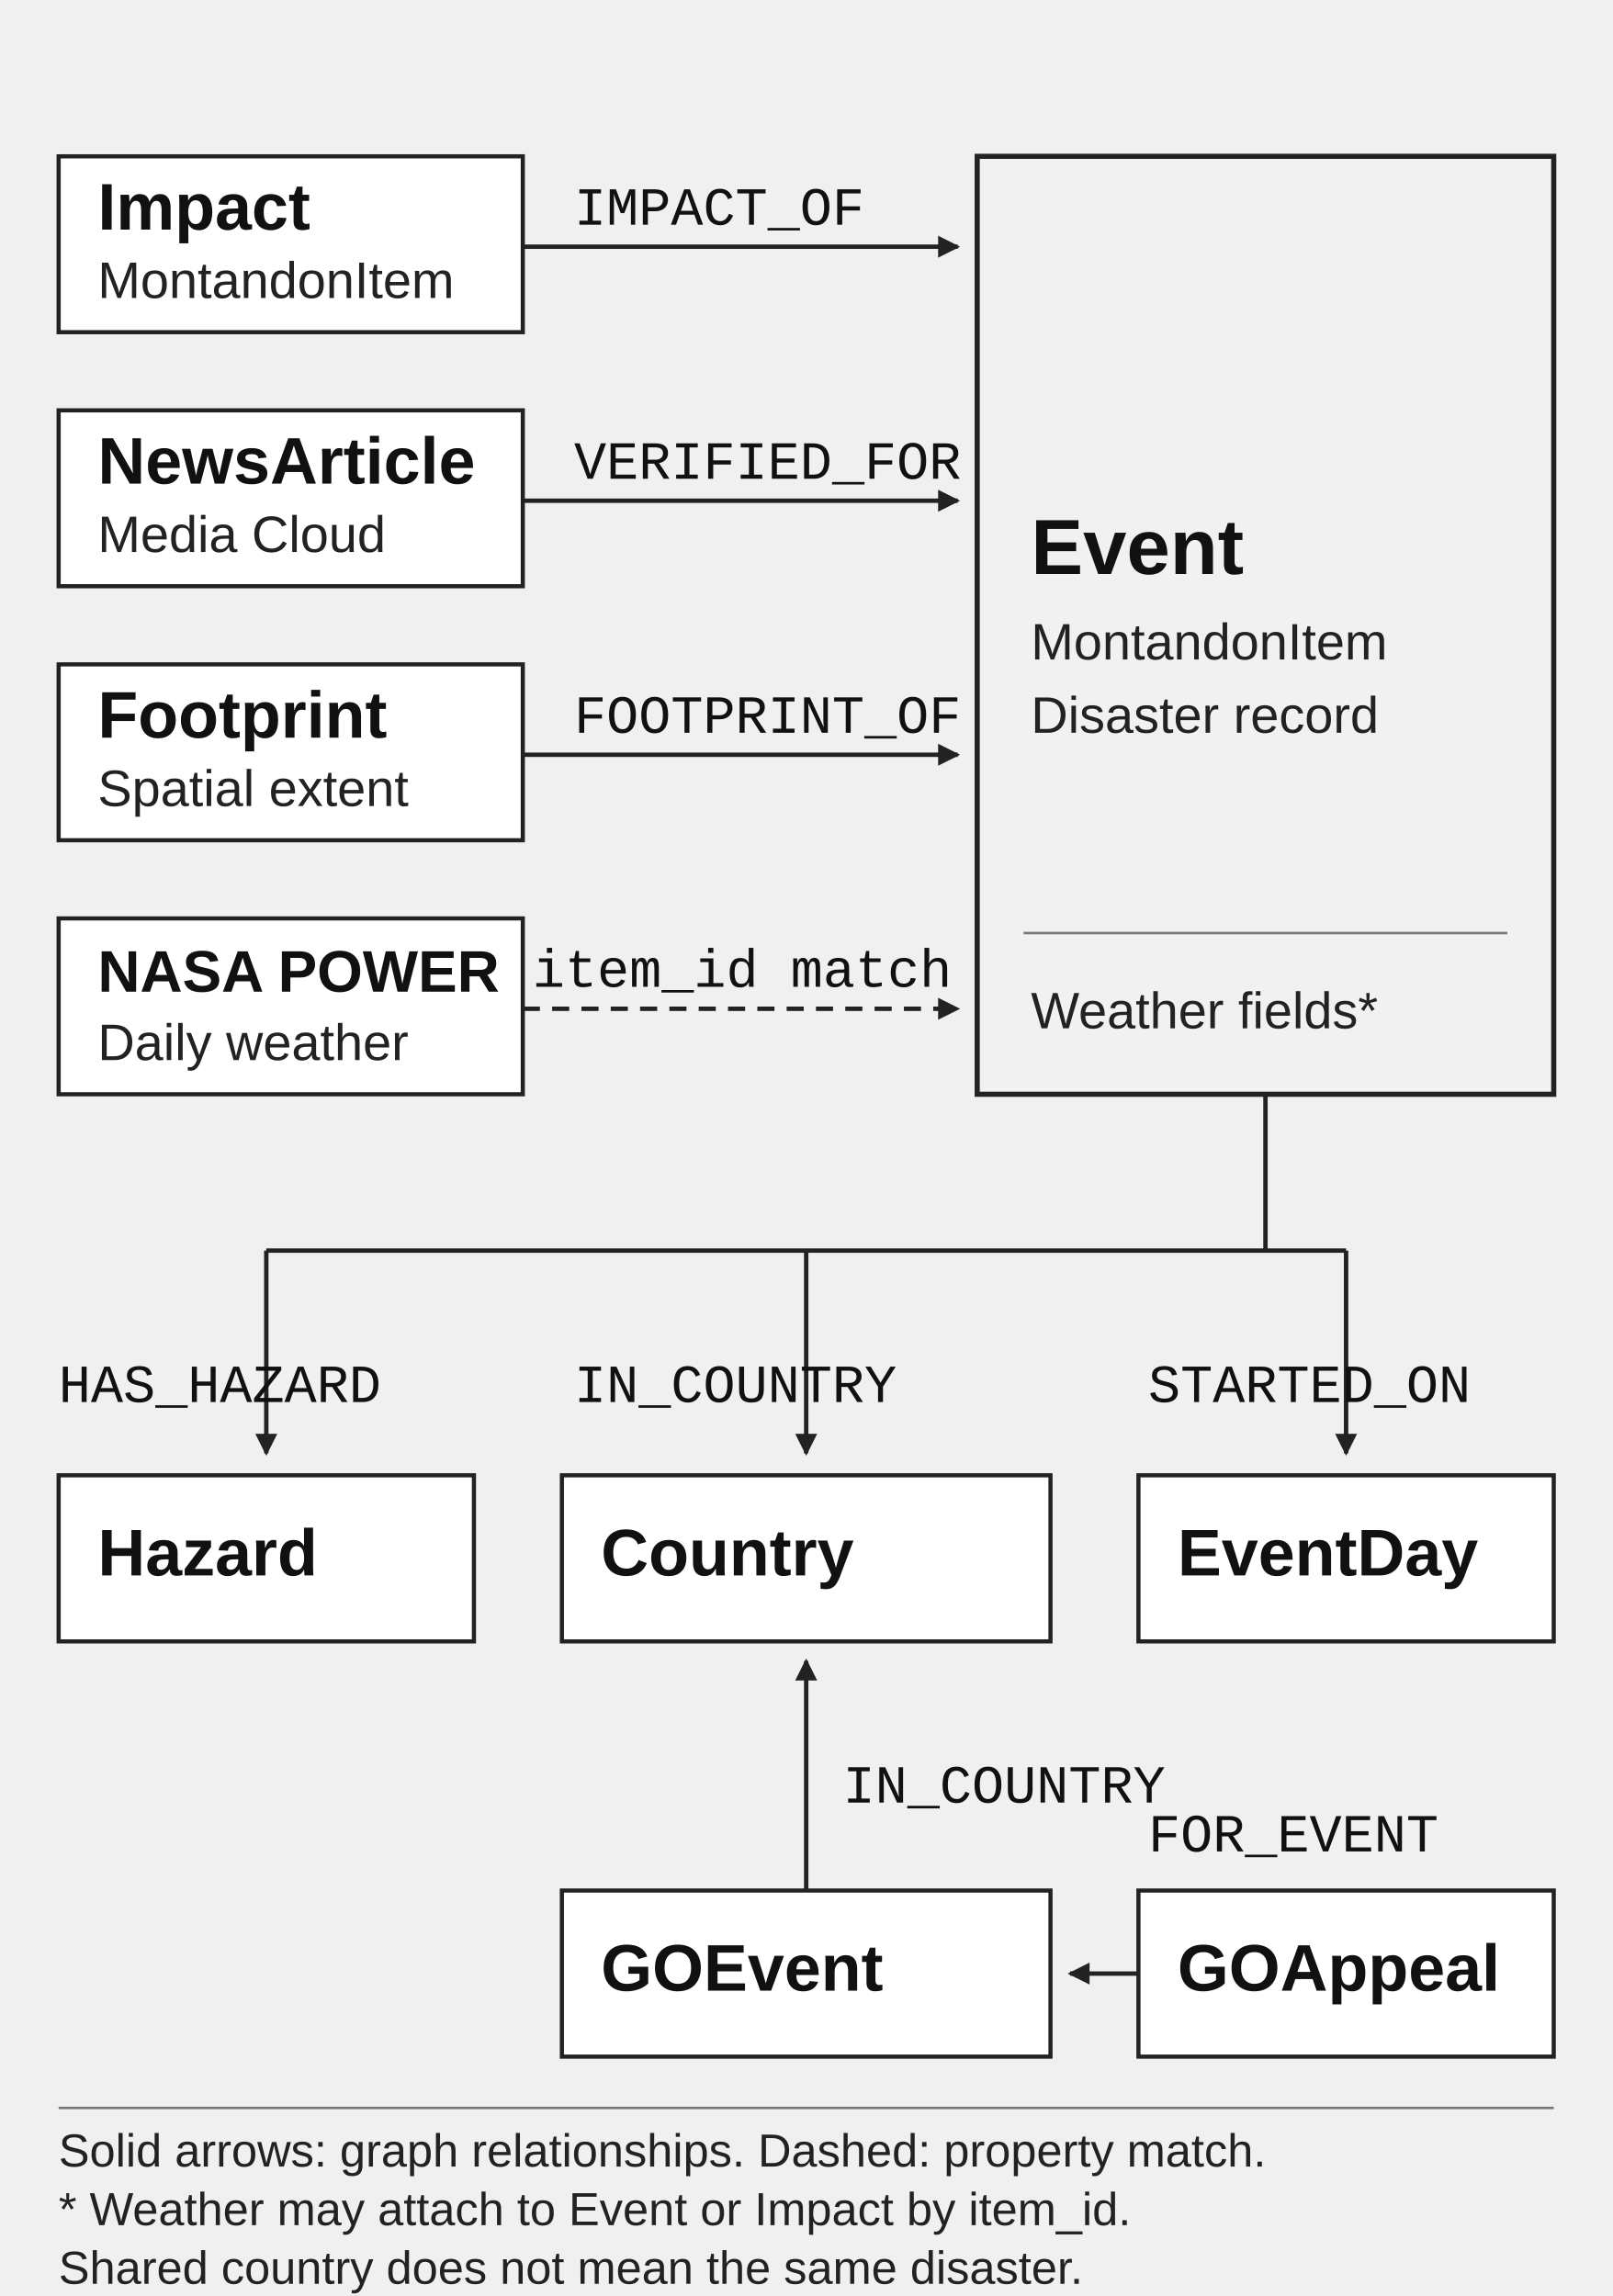
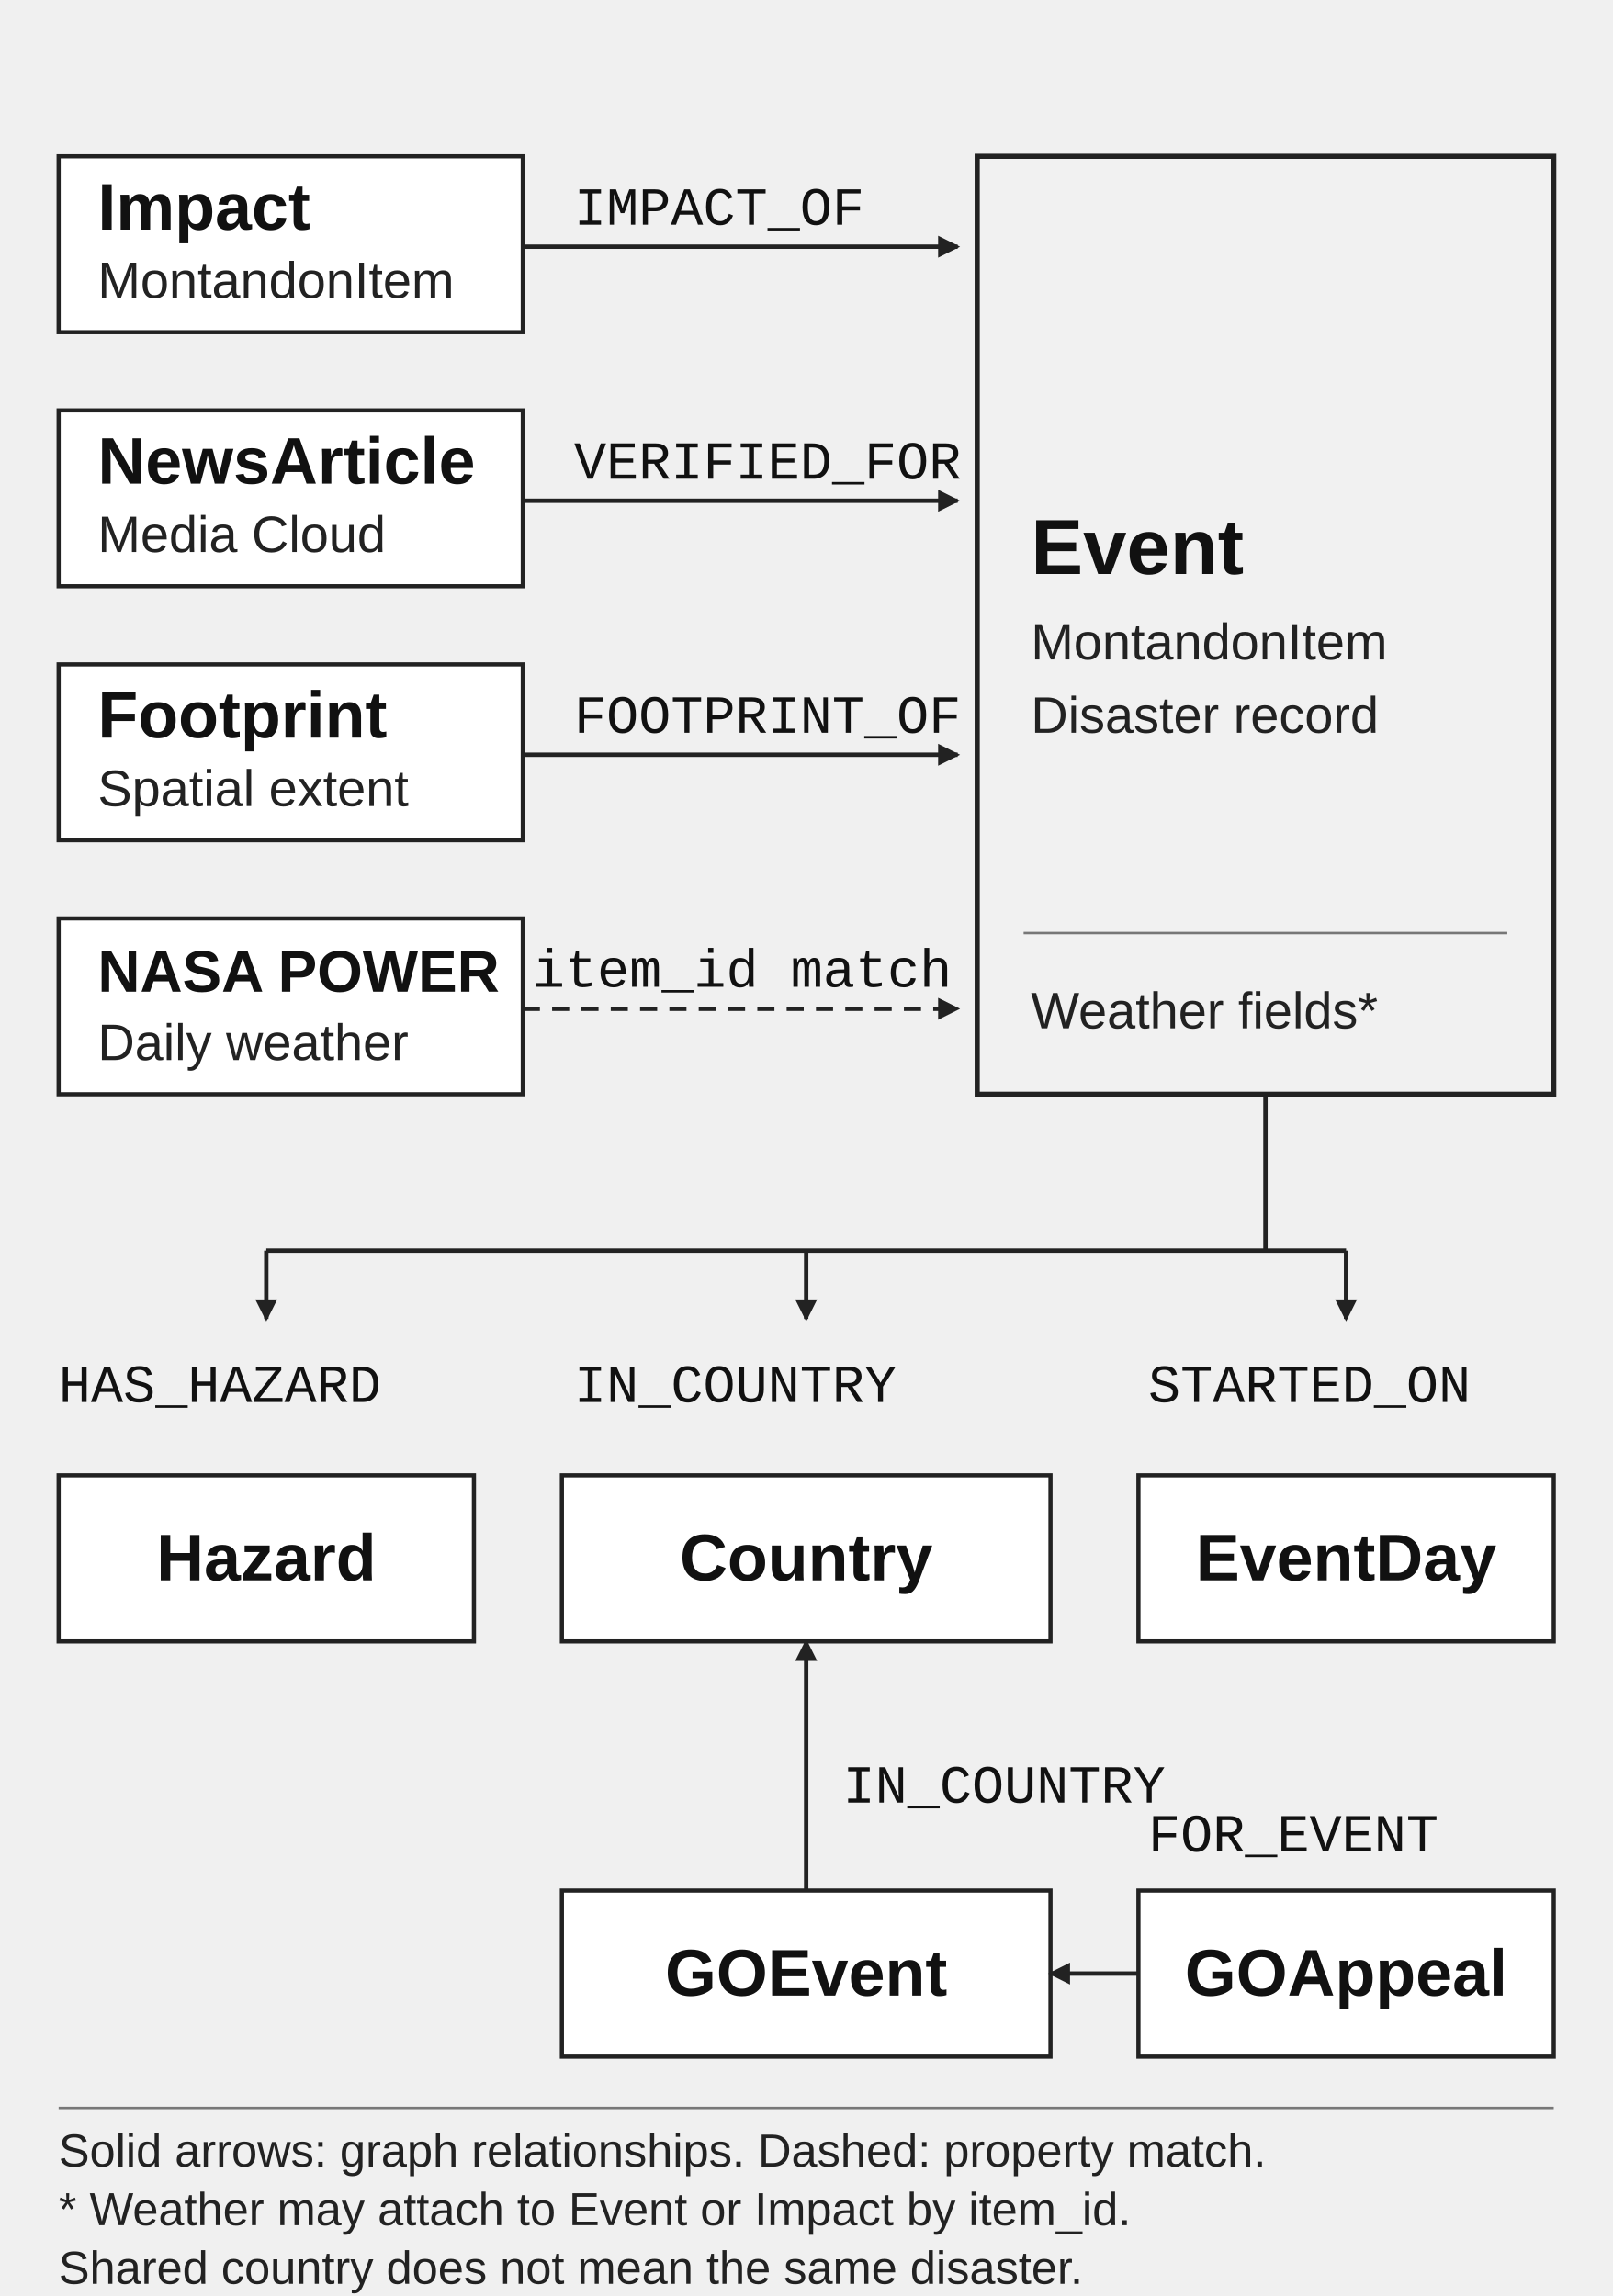
<svg xmlns="http://www.w3.org/2000/svg" width="660" height="940" viewBox="0 0 660 940" role="img" aria-labelledby="title desc">
  <defs>
    <marker id="arrow" markerWidth="9" markerHeight="9" refX="8" refY="4.5" orient="auto" markerUnits="userSpaceOnUse">
      <path d="M0 0 L9 4.5 L0 9 Z" fill="#222" />
    </marker>
  </defs>
  <style>
    .node { fill: #fff; stroke: #222; stroke-width: 1.7; }
    .event { fill: #f1f1f1; stroke-width: 2.1; }
    .edge { fill: none; stroke: #222; stroke-width: 1.8; marker-end: url(#arrow); }
    .branch { fill: none; stroke: #222; stroke-width: 1.8; }
    .property { fill: none; stroke: #222; stroke-width: 1.8; stroke-dasharray: 7 5; marker-end: url(#arrow); }
    .name { font-family: Arial, Helvetica, sans-serif; font-size: 27px; font-weight: 700; fill: #111; }
    .name-compact { font-family: Arial, Helvetica, sans-serif; font-size: 24px; font-weight: 700; fill: #111; }
    .eventname { font-family: Arial, Helvetica, sans-serif; font-size: 32px; font-weight: 700; fill: #111; }
    .sub { font-family: Arial, Helvetica, sans-serif; font-size: 21px; fill: #222; }
    .rel { font-family: 'Courier New', Courier, monospace; font-size: 22px; fill: #111; }
    .note { font-family: Arial, Helvetica, sans-serif; font-size: 19px; fill: #222; }
  </style>
  <rect class="node" x="24" y="64" width="190" height="72" />
  <text class="name" x="40" y="94">Impact</text>
  <text class="sub" x="40" y="122">MontandonItem</text>
  <rect class="node" x="24" y="168" width="190" height="72" />
  <text class="name" x="40" y="198">NewsArticle</text>
  <text class="sub" x="40" y="226">Media Cloud</text>
  <rect class="node" x="24" y="272" width="190" height="72" />
  <text class="name" x="40" y="302">Footprint</text>
  <text class="sub" x="40" y="330">Spatial extent</text>
  <rect class="node" x="24" y="376" width="190" height="72" />
  <text class="name-compact" x="40" y="406">NASA POWER</text>
  <text class="sub" x="40" y="434">Daily weather</text>
  <rect class="node event" x="400" y="64" width="236" height="384" />
  <text class="eventname" x="422" y="235">Event</text>
  <text class="sub" x="422" y="270">MontandonItem</text>
  <text class="sub" x="422" y="300">Disaster record</text>
  <line x1="419" y1="382" x2="617" y2="382" stroke="#777" stroke-width="1" />
  <text class="sub" x="422" y="421">Weather fields*</text>
  <text class="rel" x="235" y="92">IMPACT_OF</text>
  <path class="edge" d="M214 101 H392" />
  <text class="rel" x="235" y="196">VERIFIED_FOR</text>
  <path class="edge" d="M214 205 H392" />
  <text class="rel" x="235" y="300">FOOTPRINT_OF</text>
  <path class="edge" d="M214 309 H392" />
  <text class="rel" x="218" y="404">item_id match</text>
  <path class="property" d="M214 413 H392" />
  <path class="branch" d="M518 448 V512 H109 M518 512 H551" />
-   <path class="edge" d="M109 512 V595" />
-   <path class="edge" d="M330 512 V595" />
-   <path class="edge" d="M551 512 V595" />
+   <path class="edge" d="M109 512 V540" />
+   <path class="edge" d="M330 512 V540" />
+   <path class="edge" d="M551 512 V540" />
  <text class="rel" x="24" y="574">HAS_HAZARD</text>
  <text class="rel" x="235" y="574">IN_COUNTRY</text>
  <text class="rel" x="470" y="574">STARTED_ON</text>
  <rect class="node" x="24" y="604" width="170" height="68" />
-   <text class="name" x="40" y="645">Hazard</text>
+   <text class="name" x="109" y="647" text-anchor="middle">Hazard</text>
  <rect class="node" x="230" y="604" width="200" height="68" />
-   <text class="name" x="246" y="645">Country</text>
+   <text class="name" x="330" y="647" text-anchor="middle">Country</text>
  <rect class="node" x="466" y="604" width="170" height="68" />
-   <text class="name" x="482" y="645">EventDay</text>
+   <text class="name" x="551" y="647" text-anchor="middle">EventDay</text>
  <rect class="node" x="230" y="774" width="200" height="68" />
-   <text class="name" x="246" y="815">GOEvent</text>
+   <text class="name" x="330" y="817" text-anchor="middle">GOEvent</text>
  <rect class="node" x="466" y="774" width="170" height="68" />
-   <text class="name" x="482" y="815">GOAppeal</text>
-   <path class="edge" d="M330 774 V680" />
+   <text class="name" x="551" y="817" text-anchor="middle">GOAppeal</text>
+   <path class="edge" d="M330 774 V672" />
  <text class="rel" x="345" y="738">IN_COUNTRY</text>
-   <path class="edge" d="M466 808 H438" />
+   <path class="edge" d="M466 808 H430" />
  <text class="rel" x="470" y="758">FOR_EVENT</text>
  <line x1="24" y1="863" x2="636" y2="863" stroke="#777" stroke-width="1" />
  <text class="note" x="24" y="887">Solid arrows: graph relationships. Dashed: property match.</text>
  <text class="note" x="24" y="911">* Weather may attach to Event or Impact by item_id.</text>
  <text class="note" x="24" y="935">Shared country does not mean the same disaster.</text>
</svg>
